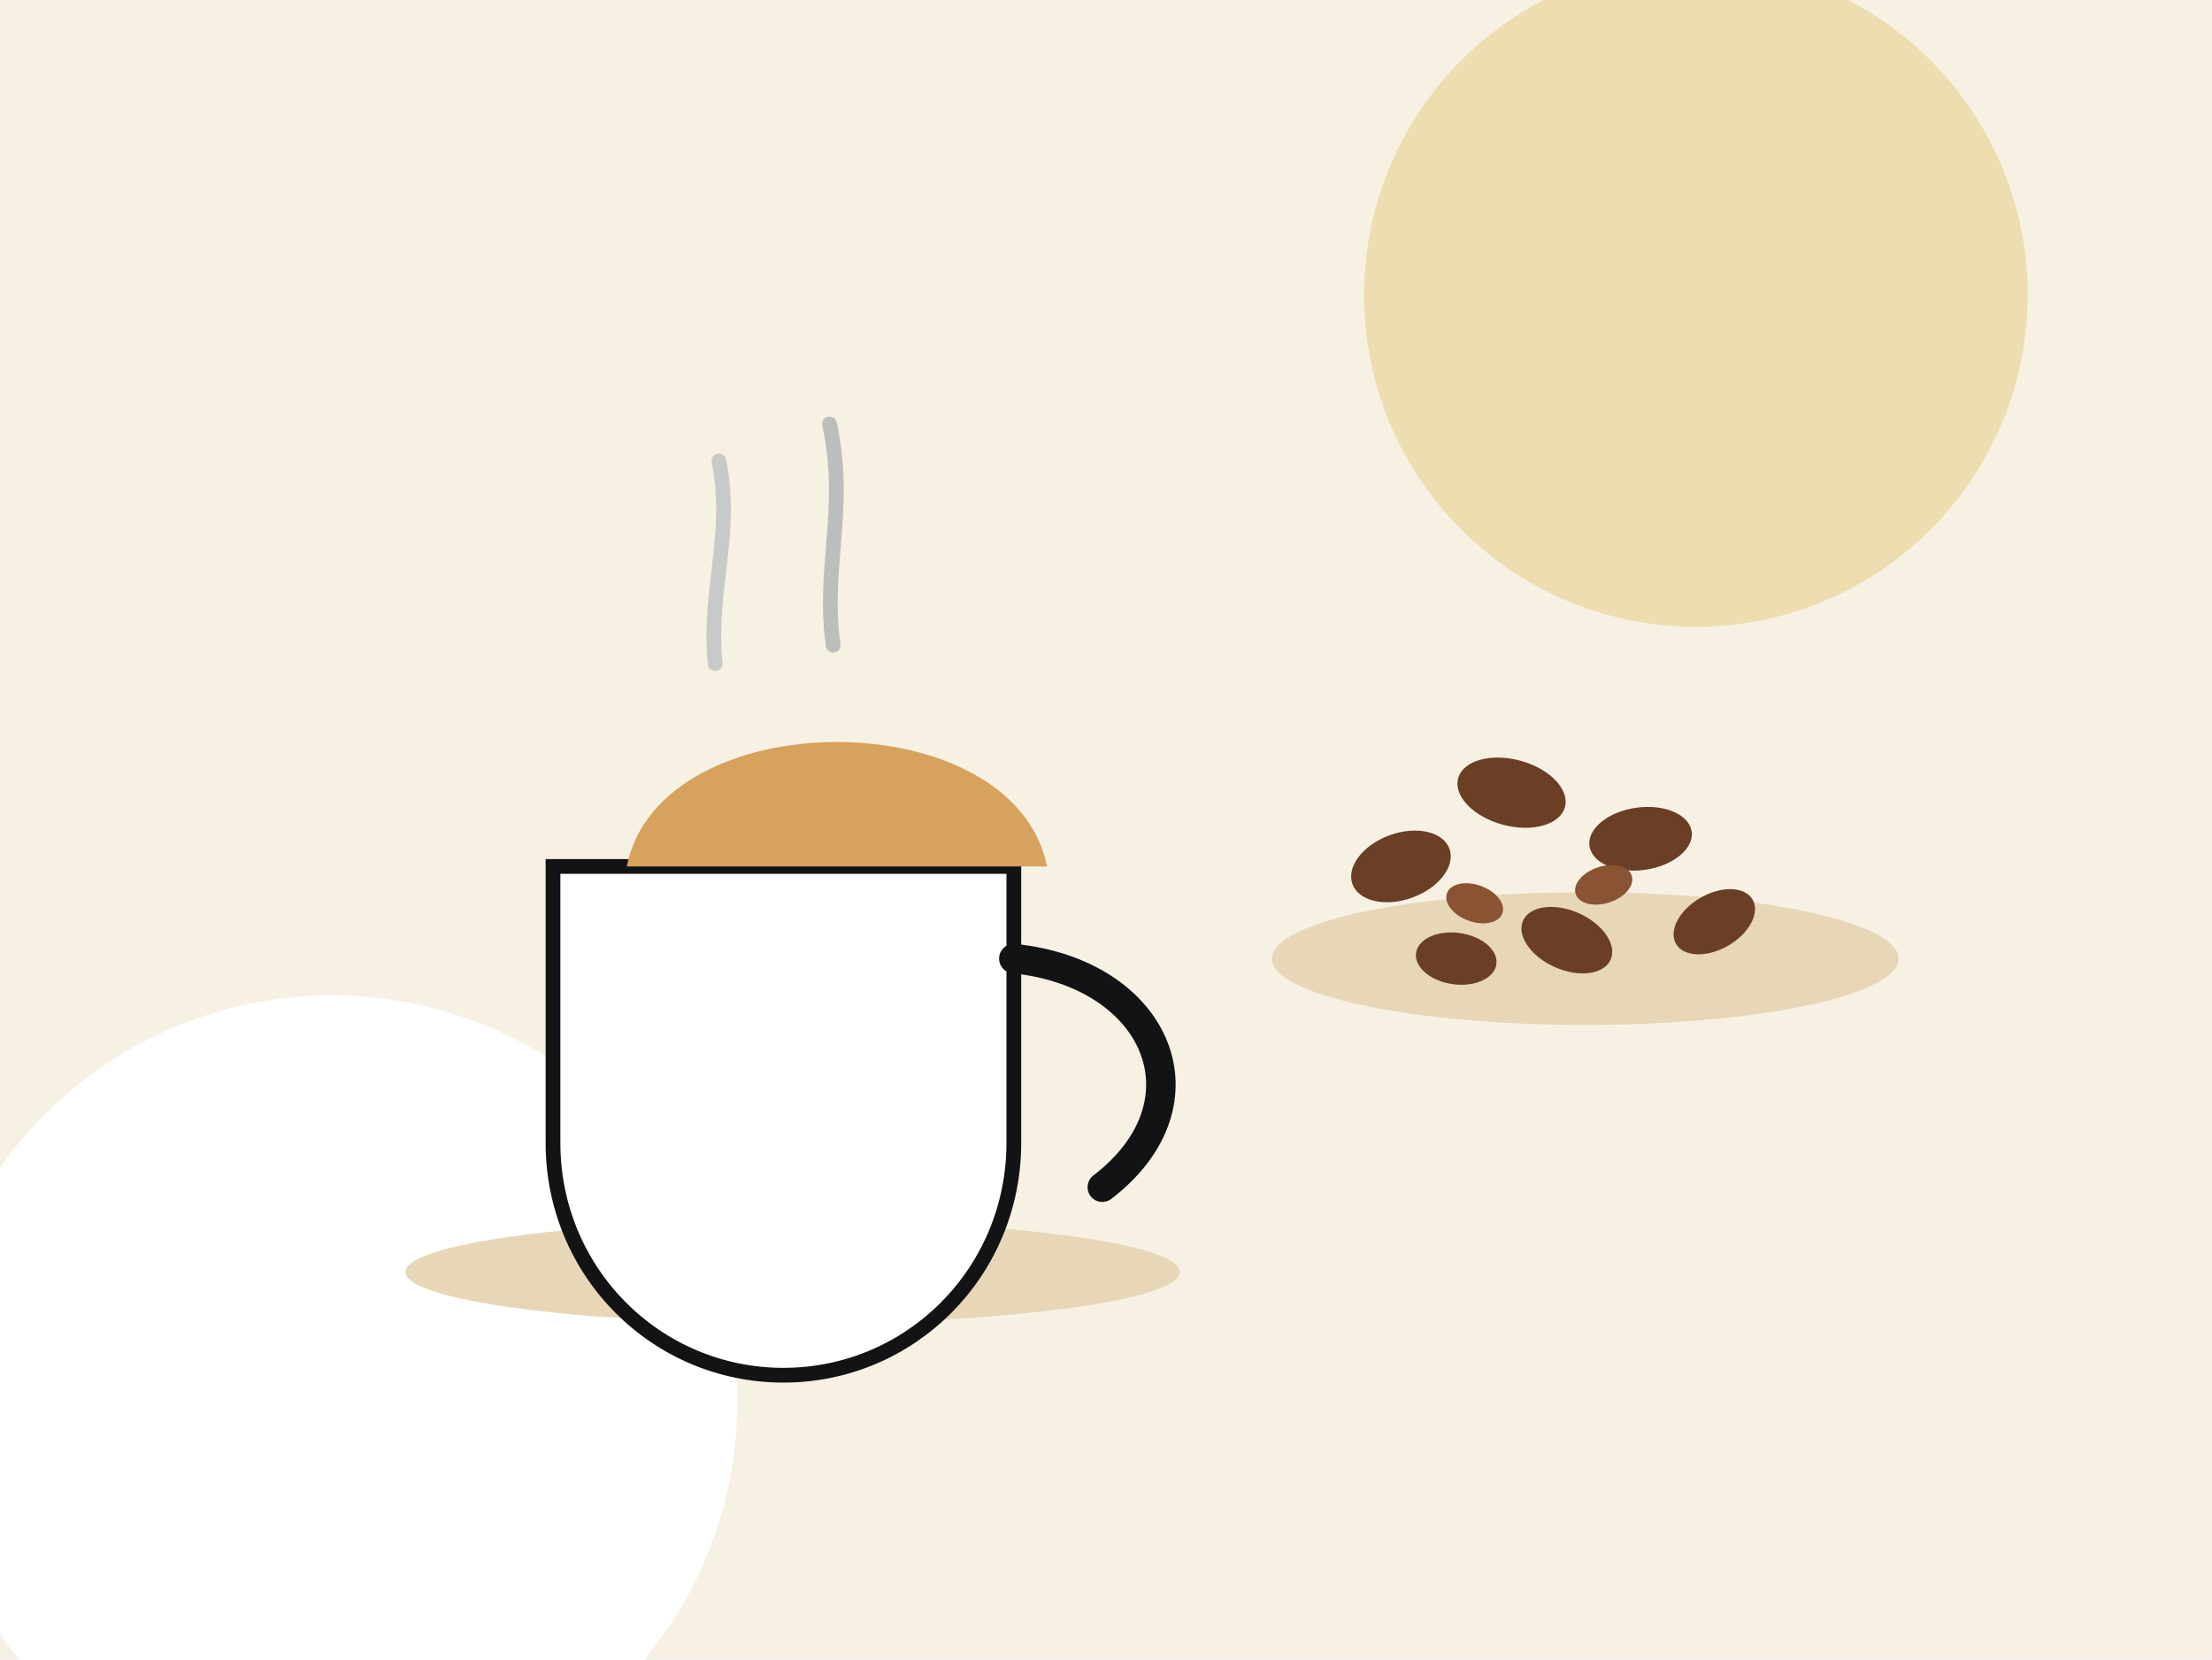
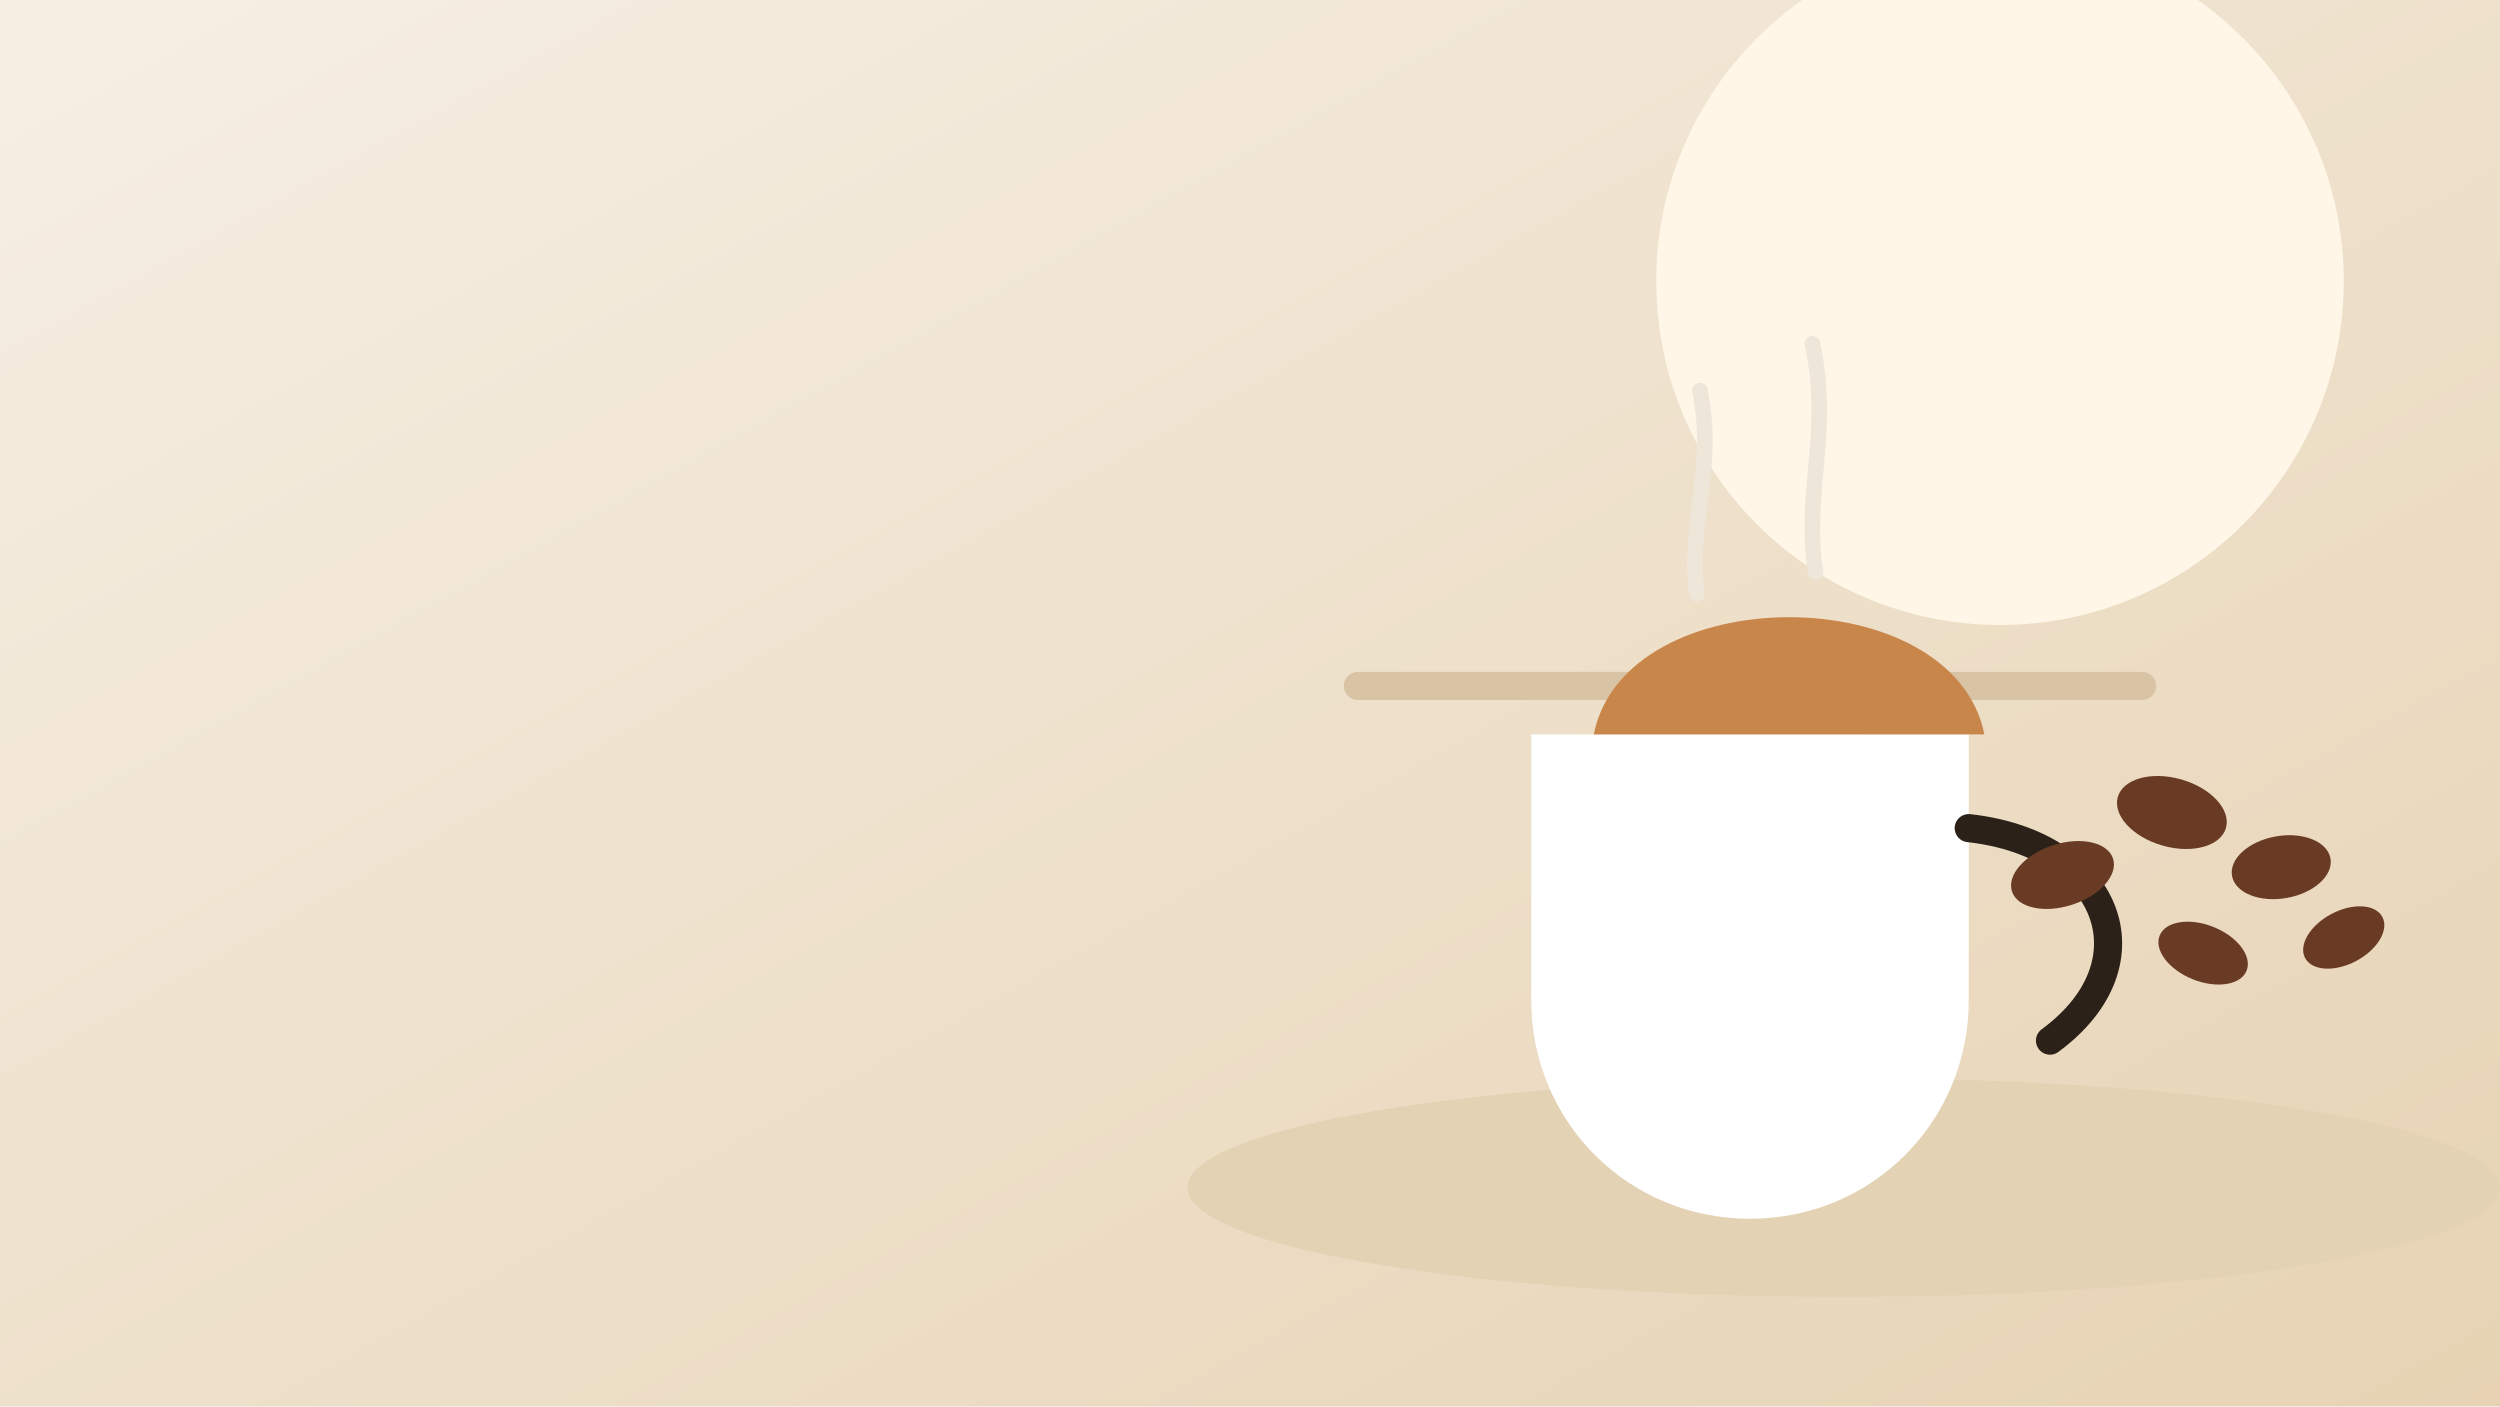
- <svg xmlns="http://www.w3.org/2000/svg" width="1200" height="900" viewBox="0 0 1200 900">
-   <rect width="1200" height="900" fill="#f7f1e4" />
-   <circle cx="920" cy="160" r="180" fill="#eeddb0" />
-   <circle cx="180" cy="760" r="220" fill="#fff" />
-   <ellipse cx="430" cy="690" rx="210" ry="28" fill="#e7d7b8" />
-   <path d="M300 470h250v150c0 70-56 126-125 126S300 690 300 620z" fill="#ffffff" stroke="#131316" stroke-width="8" />
-   <path d="M550 520c78 8 108 78 48 124" fill="none" stroke="#131316" stroke-width="16" stroke-linecap="round" />
-   <path d="M340 470c18-90 210-90 228 0" fill="#d7a15e" />
-   <path d="M390 250c8 40-6 70-2 110" fill="none" stroke="#c9c9c9" stroke-width="8" stroke-linecap="round" />
-   <path d="M450 230c10 46-4 78 2 120" fill="none" stroke="#bdbdbd" stroke-width="8" stroke-linecap="round" />
-   <ellipse cx="860" cy="520" rx="170" ry="36" fill="#e7d7b8" />
-   <g fill="#6b3e26">
-     <ellipse cx="760" cy="470" rx="28" ry="18" transform="rotate(-20 760 470)" />
-     <ellipse cx="820" cy="430" rx="30" ry="18" transform="rotate(15 820 430)" />
-     <ellipse cx="890" cy="455" rx="28" ry="17" transform="rotate(-8 890 455)" />
-     <ellipse cx="850" cy="510" rx="26" ry="16" transform="rotate(24 850 510)" />
-     <ellipse cx="930" cy="500" rx="24" ry="15" transform="rotate(-30 930 500)" />
-     <ellipse cx="790" cy="520" rx="22" ry="14" transform="rotate(8 790 520)" />
-   </g>
-   <g fill="#8a5333">
-     <ellipse cx="800" cy="490" rx="16" ry="10" transform="rotate(20 800 490)" />
-     <ellipse cx="870" cy="480" rx="16" ry="10" transform="rotate(-18 870 480)" />
+ <svg xmlns="http://www.w3.org/2000/svg" width="1600" height="900" viewBox="0 0 1600 900">
+   <defs>
+     <linearGradient id="sky" x1="0" y1="0" x2="1" y2="1">
+       <stop offset="0" stop-color="#f6efe4" />
+       <stop offset="1" stop-color="#e7d3b4" />
+     </linearGradient>
+   </defs>
+   <rect width="1600" height="900" fill="url(#sky)" />
+   <circle cx="1280" cy="180" r="220" fill="#fff6e8" />
+   <ellipse cx="1180" cy="760" rx="420" ry="70" fill="#e4d2b4" />
+   <rect x="860" y="430" width="520" height="18" rx="9" fill="#d8c4a4" />
+   <path d="M980 470h280v170c0 78-62 140-140 140s-140-62-140-140z" fill="#fff" />
+   <path d="M1260 530c90 10 120 86 52 136" fill="none" stroke="#2b2118" stroke-width="18" stroke-linecap="round" />
+   <path d="M1020 470c20-100 230-100 250 0" fill="#c9864a" />
+   <path d="M1088 250c10 50-8 86-2 130" fill="none" stroke="#efe6da" stroke-width="10" stroke-linecap="round" />
+   <path d="M1160 220c12 58-6 96 2 146" fill="none" stroke="#efe6da" stroke-width="10" stroke-linecap="round" />
+   <g fill="#6a3b24">
+     <ellipse cx="1320" cy="560" rx="34" ry="20" transform="rotate(-18 1320 560)" />
+     <ellipse cx="1390" cy="520" rx="36" ry="22" transform="rotate(16 1390 520)" />
+     <ellipse cx="1460" cy="555" rx="32" ry="20" transform="rotate(-10 1460 555)" />
+     <ellipse cx="1410" cy="610" rx="30" ry="18" transform="rotate(22 1410 610)" />
+     <ellipse cx="1500" cy="600" rx="28" ry="17" transform="rotate(-28 1500 600)" />
  </g>
</svg>
